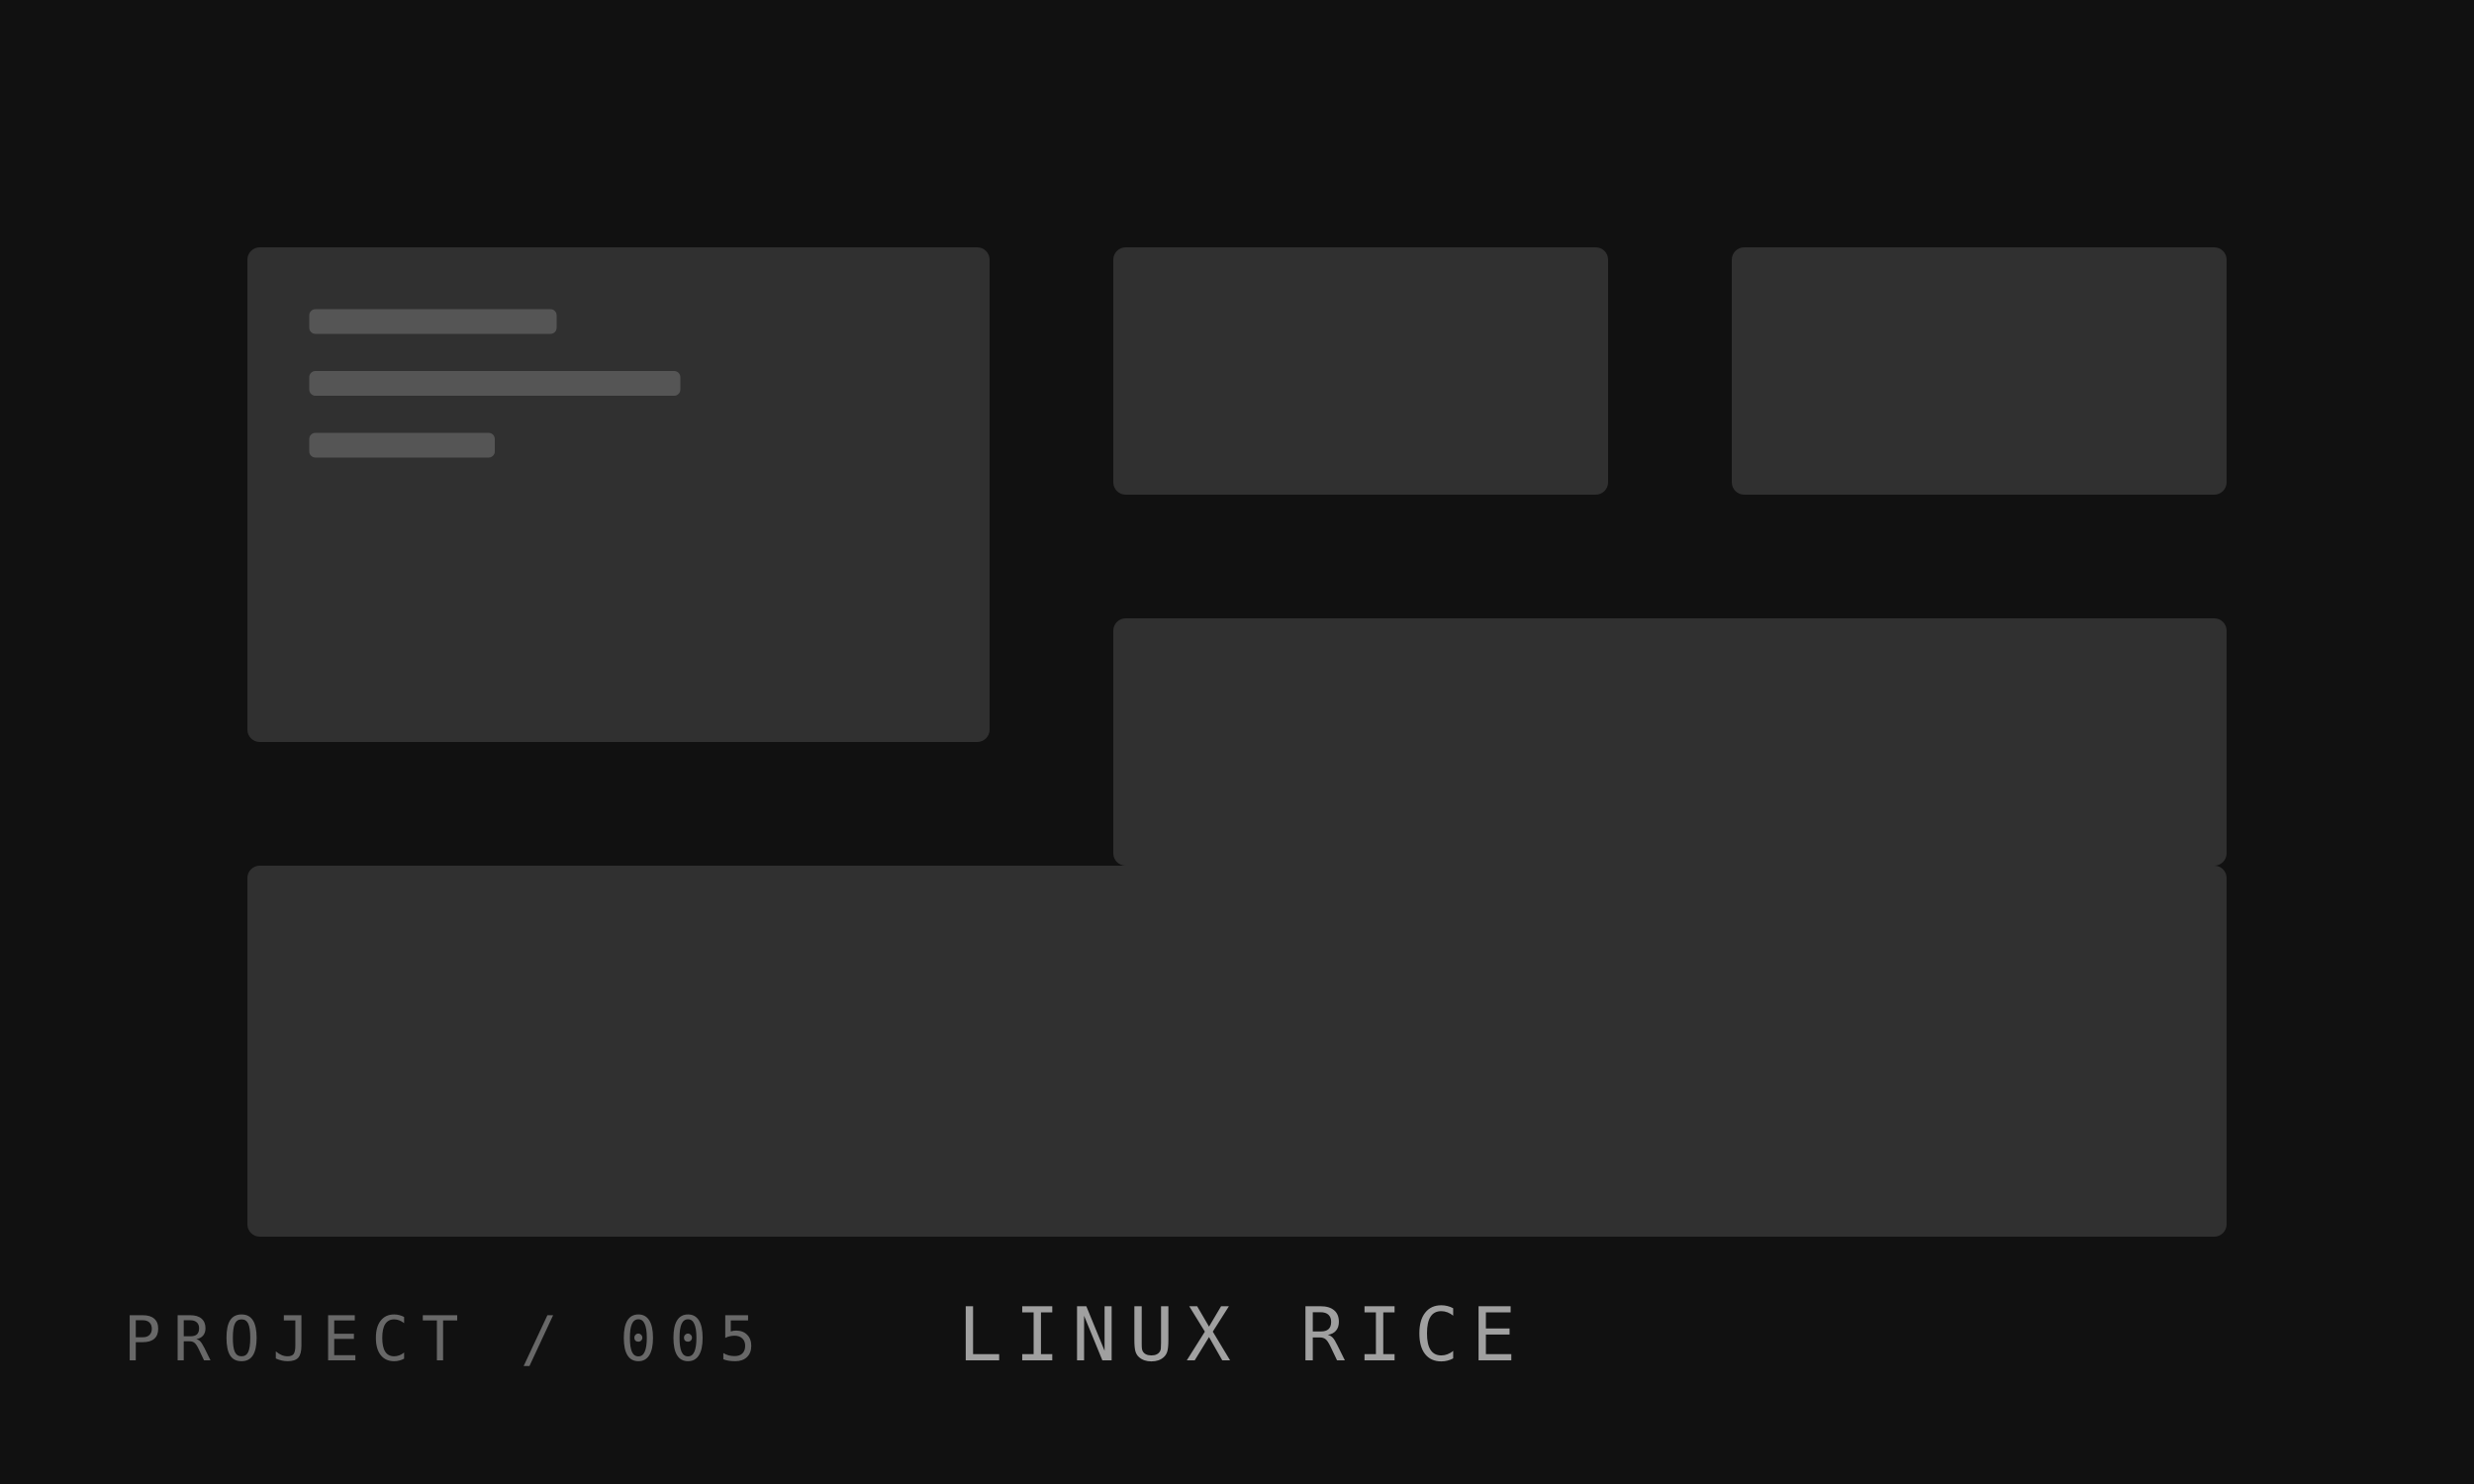
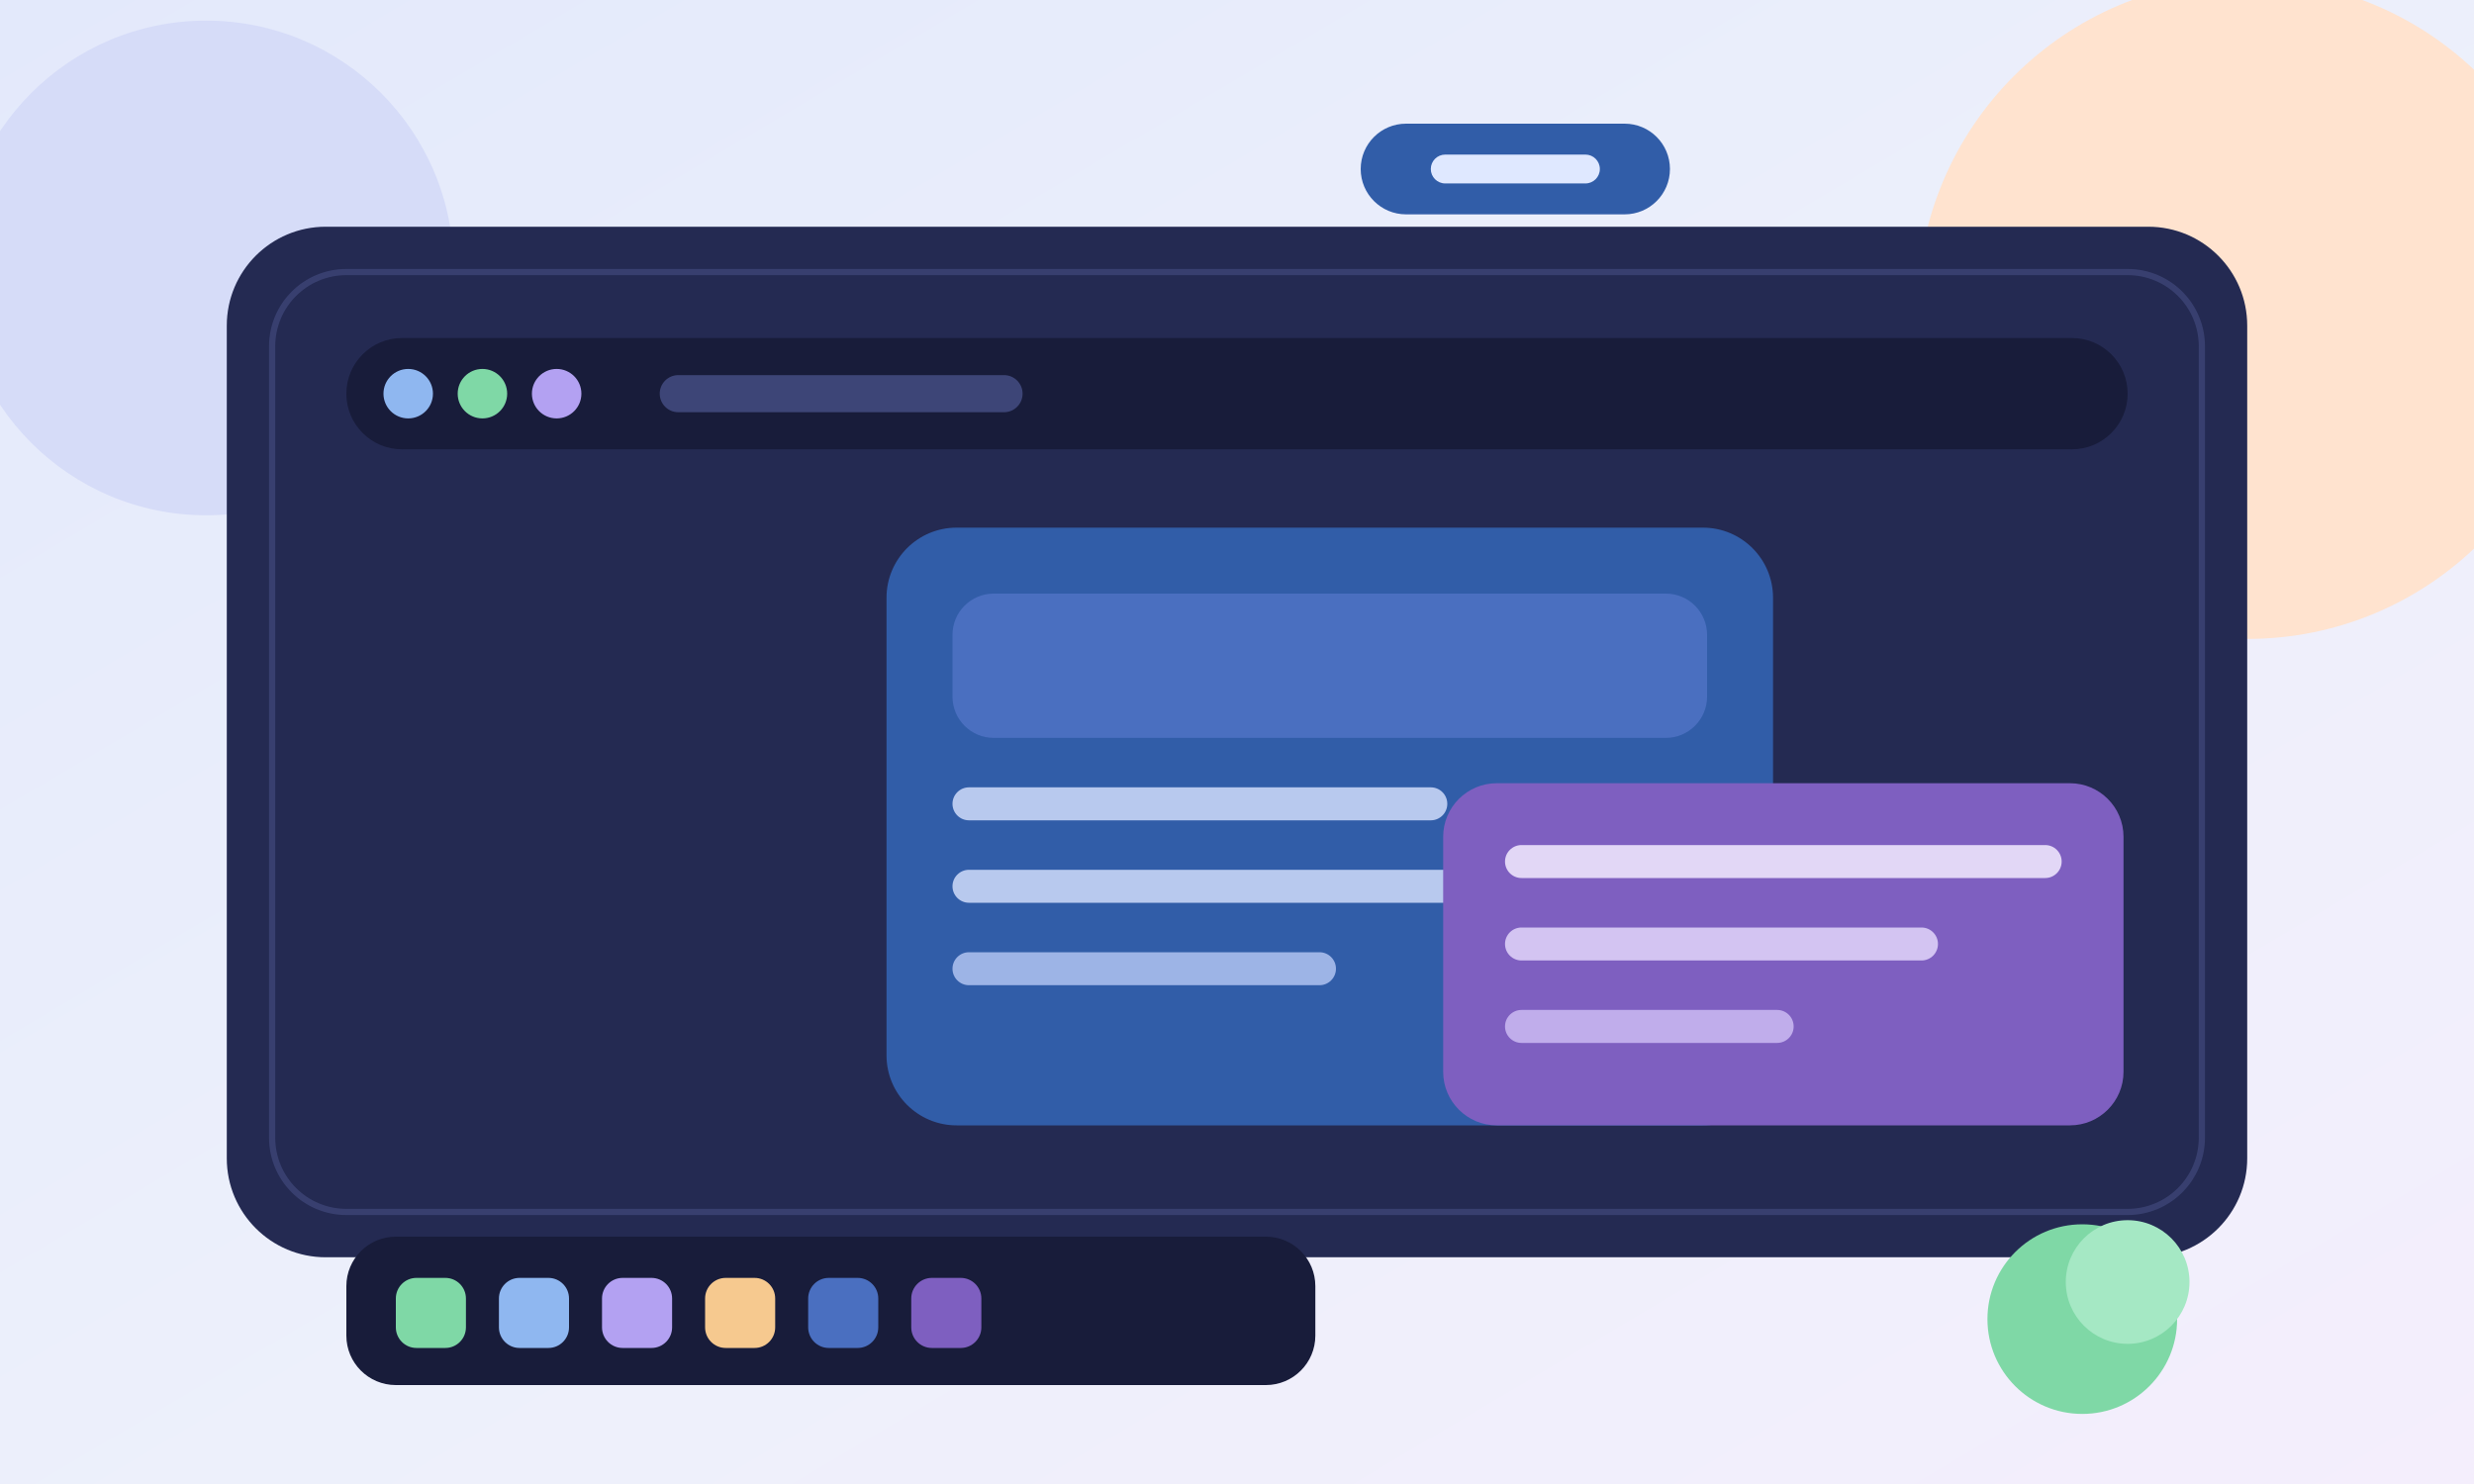
- <svg xmlns="http://www.w3.org/2000/svg" viewBox="0 0 400 240" width="400" height="240">
-   <rect width="400" height="240" fill="#111" />
-   <g fill="#303030">
-     <rect x="40" y="40" width="120" height="80" rx="2" />
-     <rect x="180" y="40" width="80" height="40" rx="2" />
-     <rect x="280" y="40" width="80" height="40" rx="2" />
-     <rect x="180" y="100" width="180" height="40" rx="2" />
-     <rect x="40" y="140" width="320" height="60" rx="2" />
+ <svg xmlns="http://www.w3.org/2000/svg" viewBox="0 0 1200 720" role="img" aria-label="my-rice- — Linux desktop configuration preview">
+   <defs>
+     <linearGradient id="bg" x1="0" y1="0" x2="1" y2="1">
+       <stop offset="0" stop-color="#e3e9fb" />
+       <stop offset="0.55" stop-color="#edf0fb" />
+       <stop offset="1" stop-color="#f4eefc" />
+     </linearGradient>
+   </defs>
+   <rect width="1200" height="720" fill="url(#bg)" />
+   <circle cx="1090" cy="150" r="160" fill="#ffe3cf" />
+   <circle cx="100" cy="130" r="120" fill="#d6dcf8" />
+   <rect x="110" y="110" width="980" height="500" rx="48" fill="#242a52" />
+   <rect x="132" y="132" width="936" height="456" rx="36" fill="none" stroke="#3d4577" stroke-width="3" opacity="0.8" />
+   <rect x="168" y="164" width="864" height="54" rx="27" fill="#181c3a" />
+   <circle cx="198" cy="191" r="12" fill="#8fb7f0" />
+   <circle cx="234" cy="191" r="12" fill="#7fd8a6" />
+   <circle cx="270" cy="191" r="12" fill="#b3a1f2" />
+   <rect x="320" y="182" width="176" height="18" rx="9" fill="#3d4577" />
+   <rect x="430" y="256" width="430" height="290" rx="34" fill="#315da8" />
+   <rect x="462" y="288" width="366" height="70" rx="20" fill="#4a6fc0" />
+   <rect x="462" y="382" width="240" height="16" rx="8" fill="#b8c9ee" />
+   <rect x="462" y="422" width="310" height="16" rx="8" fill="#b8c9ee" />
+   <rect x="462" y="462" width="186" height="16" rx="8" fill="#9db4e6" />
+   <rect x="700" y="380" width="330" height="166" rx="26" fill="#7e5fc0" />
+   <rect x="730" y="410" width="270" height="16" rx="8" fill="#e2d7f6" />
+   <rect x="730" y="450" width="210" height="16" rx="8" fill="#d3c4f2" />
+   <rect x="730" y="490" width="140" height="16" rx="8" fill="#c0adeb" />
+   <rect x="168" y="600" width="470" height="72" rx="24" fill="#181c3a" />
+   <rect x="192" y="620" width="34" height="34" rx="10" fill="#7fd8a6" />
+   <rect x="242" y="620" width="34" height="34" rx="10" fill="#8fb7f0" />
+   <rect x="292" y="620" width="34" height="34" rx="10" fill="#b3a1f2" />
+   <rect x="342" y="620" width="34" height="34" rx="10" fill="#f6c98f" />
+   <rect x="392" y="620" width="34" height="34" rx="10" fill="#4a6fc0" />
+   <rect x="442" y="620" width="34" height="34" rx="10" fill="#7e5fc0" />
+   <g transform="translate(660 60)">
+     <rect width="150" height="44" rx="22" fill="#315da8" />
+     <rect x="34" y="15" width="82" height="14" rx="7" fill="#dfe8ff" />
  </g>
-   <g fill="#555">
-     <rect x="50" y="50" width="40" height="4" rx="1" />
-     <rect x="50" y="60" width="60" height="4" rx="1" />
-     <rect x="50" y="70" width="30" height="4" rx="1" />
-   </g>
-   <text x="200" y="220" text-anchor="middle" font-family="monospace" font-size="12" fill="#a0a0a0" letter-spacing="2">LINUX RICE</text>
-   <text x="20" y="220" font-family="monospace" font-size="10" fill="#686868" letter-spacing="2">PROJECT / 005</text>
+   <circle cx="1010" cy="640" r="46" fill="#7fd8a6" />
+   <circle cx="1032" cy="622" r="30" fill="#a5e8c4" />
</svg>
